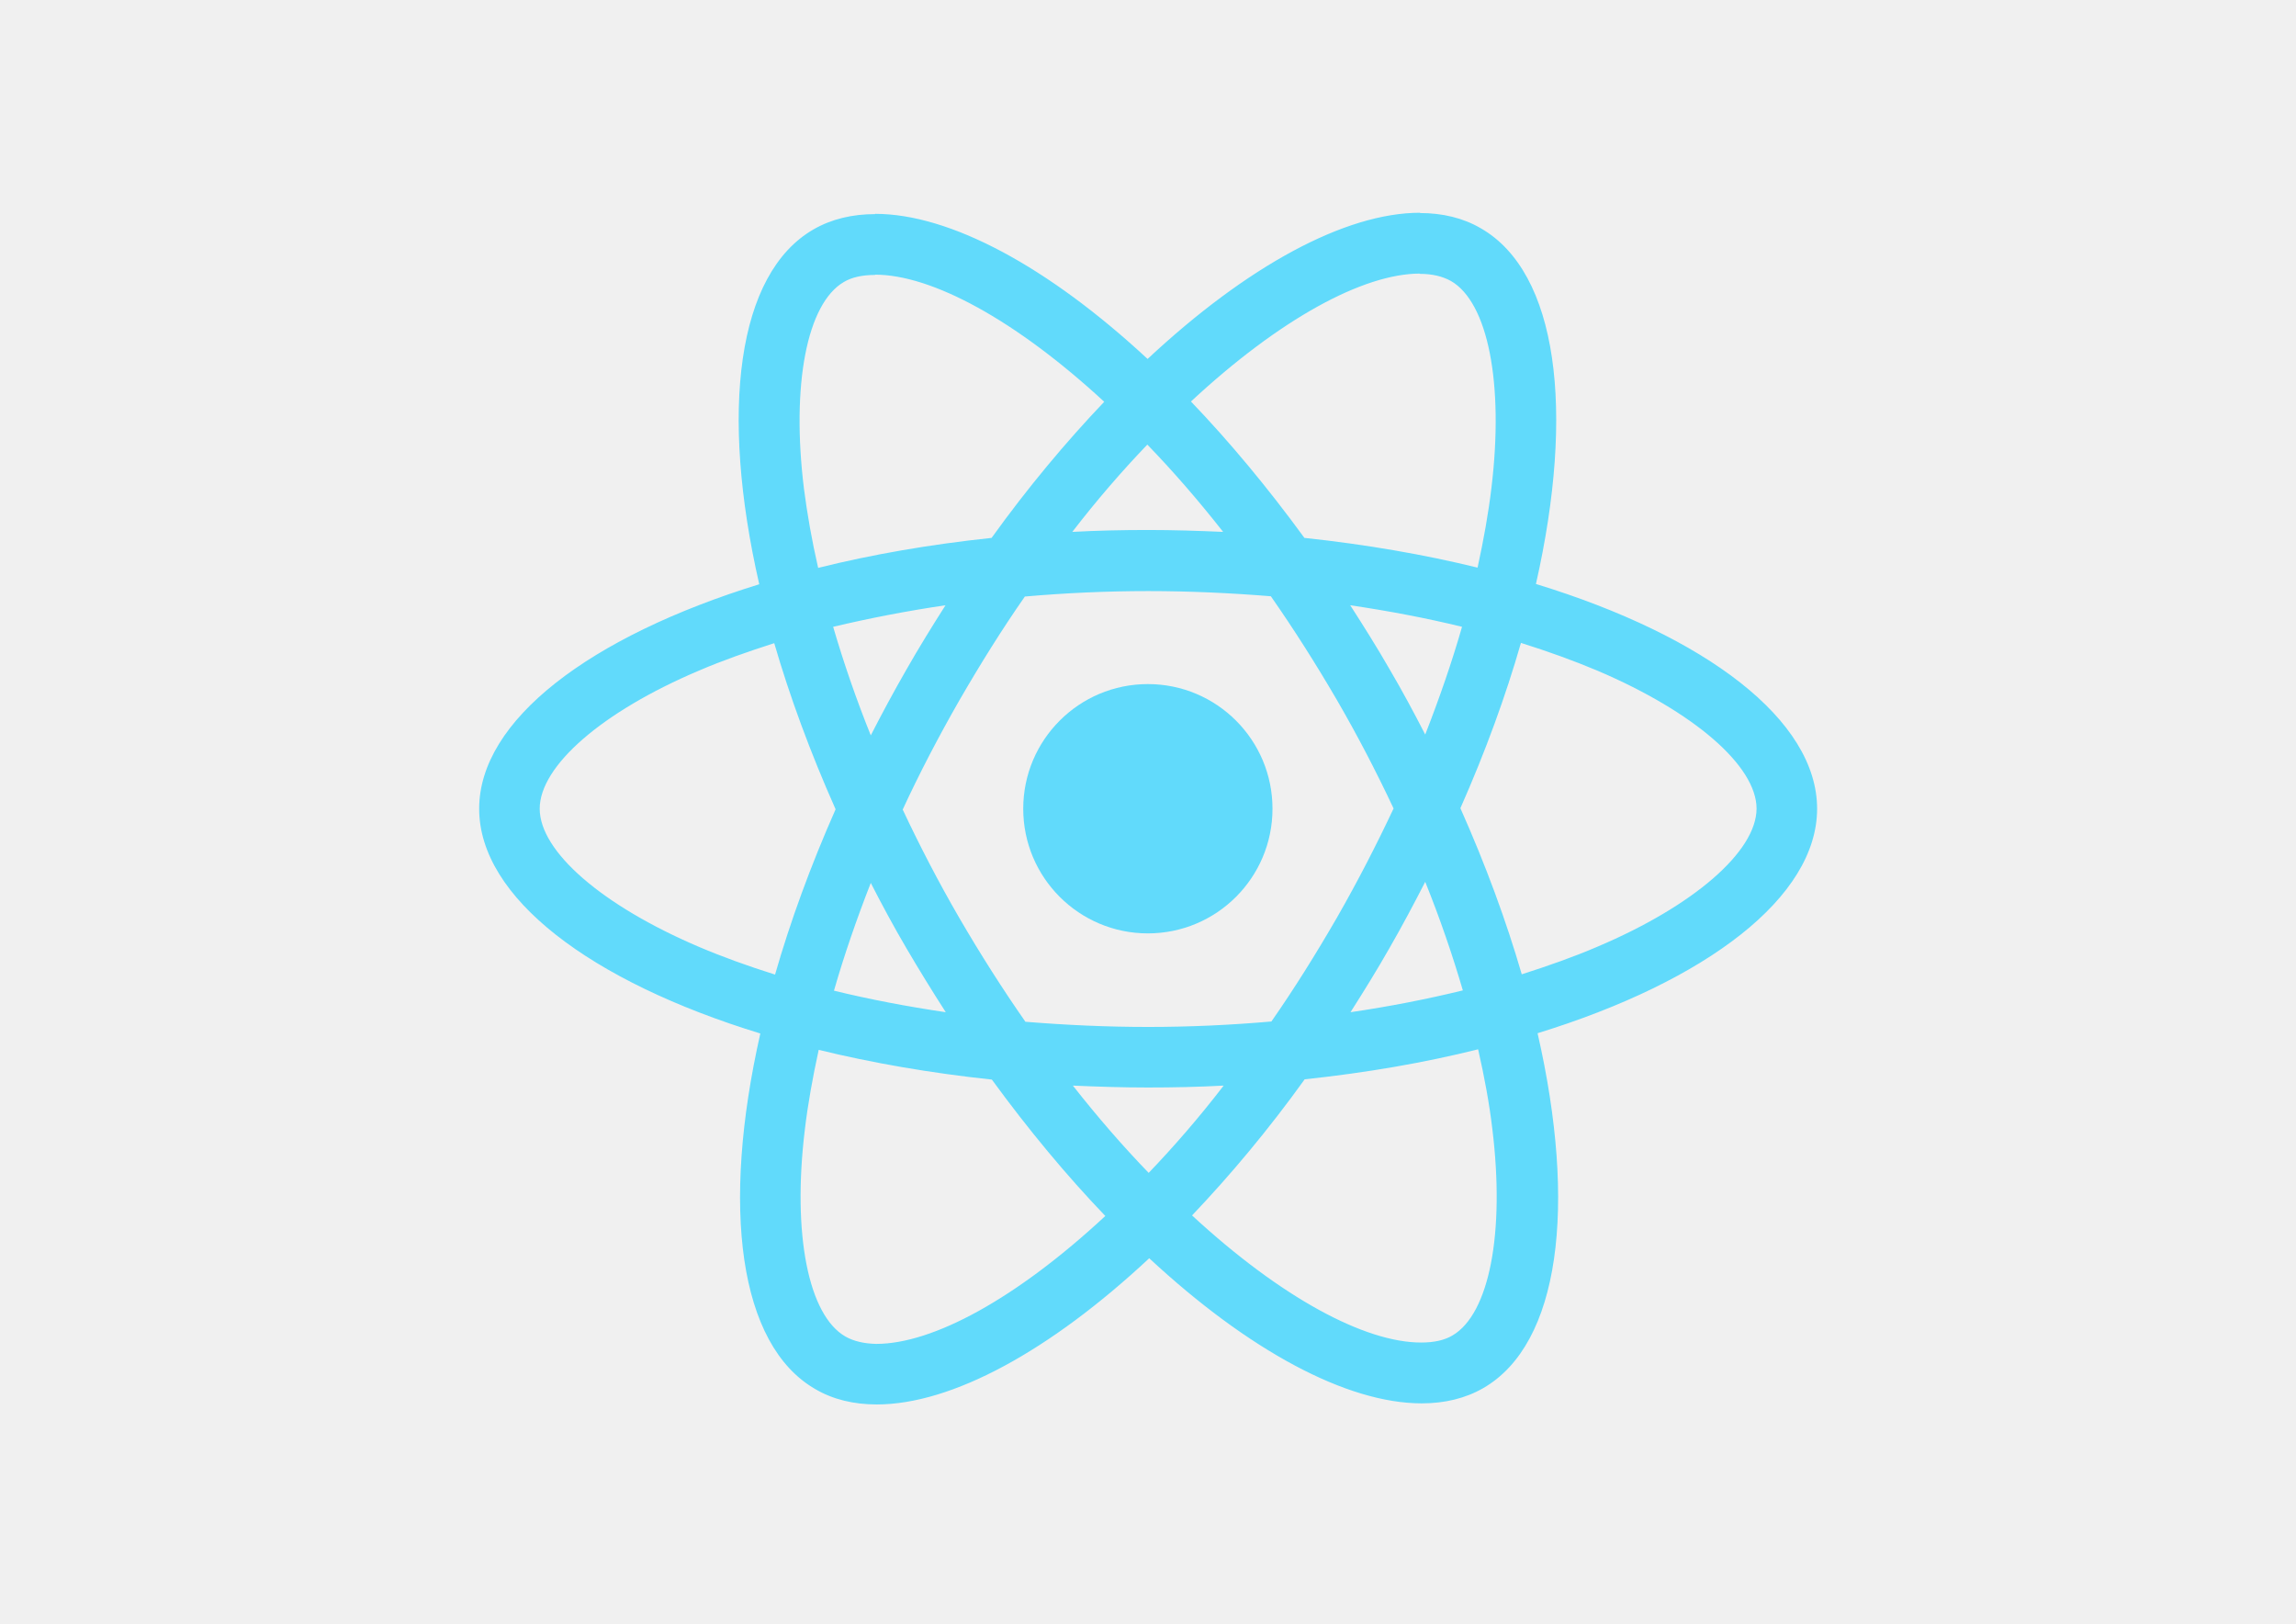
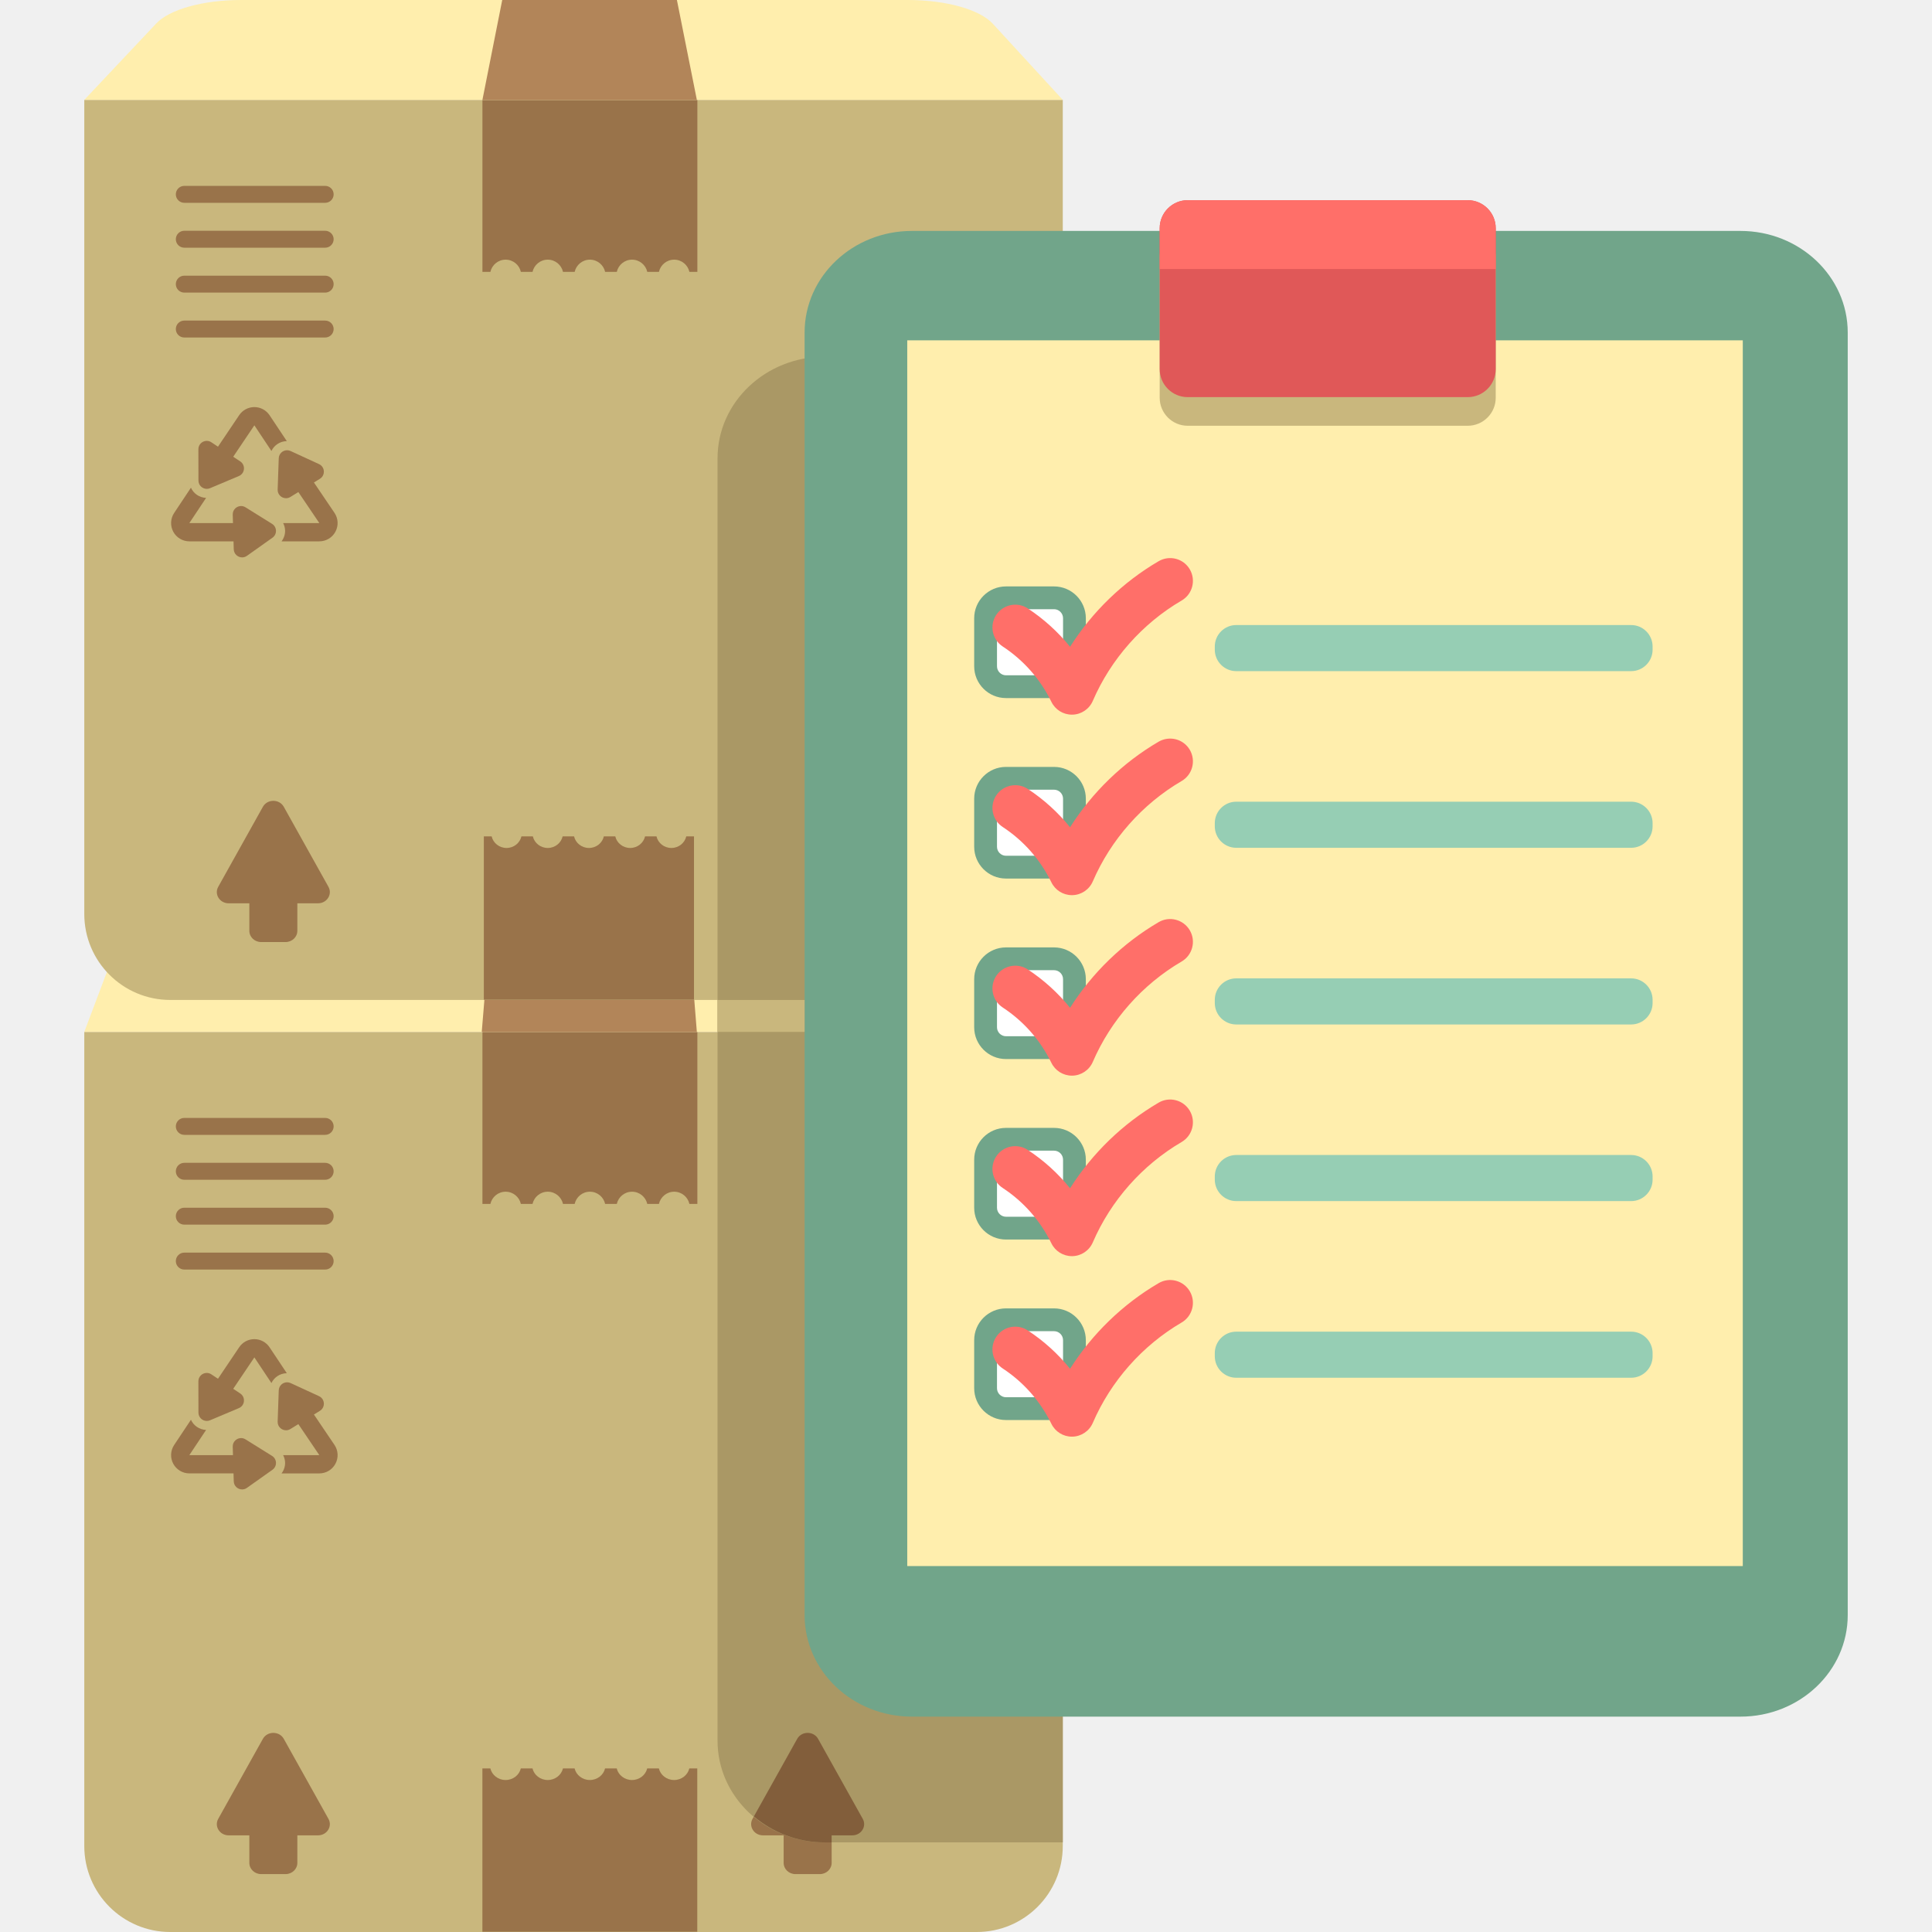
- <svg xmlns="http://www.w3.org/2000/svg" viewBox="0 0 841.9 595.3">
-   <g fill="#61DAFB">
-     <path d="M666.3 296.5c0-32.5-40.7-63.3-103.1-82.4 14.4-63.6 8-114.2-20.2-130.4-6.5-3.8-14.1-5.6-22.4-5.6v22.3c4.6 0 8.3.9 11.4 2.6 13.6 7.8 19.5 37.5 14.9 75.7-1.1 9.4-2.9 19.3-5.1 29.4-19.6-4.8-41-8.5-63.5-10.9-13.5-18.5-27.5-35.3-41.6-50 32.6-30.3 63.2-46.9 84-46.9V78c-27.5 0-63.5 19.6-99.9 53.6-36.4-33.8-72.4-53.2-99.9-53.2v22.3c20.7 0 51.4 16.5 84 46.6-14 14.7-28 31.4-41.3 49.9-22.6 2.4-44 6.1-63.6 11-2.3-10-4-19.7-5.2-29-4.7-38.2 1.1-67.9 14.6-75.8 3-1.8 6.9-2.6 11.5-2.6V78.5c-8.4 0-16 1.8-22.6 5.6-28.1 16.2-34.4 66.7-19.9 130.1-62.2 19.2-102.7 49.9-102.7 82.3 0 32.5 40.7 63.3 103.1 82.4-14.4 63.6-8 114.2 20.2 130.4 6.5 3.8 14.1 5.6 22.5 5.6 27.5 0 63.5-19.6 99.9-53.6 36.4 33.8 72.4 53.2 99.9 53.2 8.4 0 16-1.8 22.6-5.6 28.1-16.2 34.4-66.7 19.9-130.1 62-19.1 102.5-49.9 102.5-82.3zm-130.2-66.7c-3.7 12.9-8.3 26.2-13.5 39.5-4.1-8-8.4-16-13.1-24-4.6-8-9.5-15.8-14.4-23.4 14.2 2.1 27.9 4.7 41 7.9zm-45.8 106.5c-7.8 13.5-15.8 26.3-24.1 38.2-14.9 1.3-30 2-45.2 2-15.1 0-30.2-.7-45-1.9-8.3-11.9-16.4-24.6-24.2-38-7.6-13.1-14.5-26.4-20.8-39.8 6.2-13.4 13.2-26.8 20.7-39.9 7.8-13.5 15.8-26.3 24.1-38.2 14.9-1.3 30-2 45.2-2 15.1 0 30.2.7 45 1.9 8.3 11.9 16.4 24.6 24.2 38 7.6 13.1 14.5 26.4 20.8 39.8-6.3 13.4-13.2 26.8-20.7 39.9zm32.3-13c5.4 13.4 10 26.8 13.8 39.8-13.1 3.2-26.9 5.9-41.2 8 4.9-7.7 9.8-15.6 14.4-23.7 4.6-8 8.9-16.1 13-24.1zM421.2 430c-9.3-9.6-18.6-20.3-27.8-32 9 .4 18.2.7 27.5.7 9.4 0 18.7-.2 27.8-.7-9 11.7-18.3 22.4-27.5 32zm-74.4-58.9c-14.2-2.1-27.9-4.7-41-7.9 3.7-12.9 8.3-26.2 13.5-39.5 4.1 8 8.4 16 13.1 24 4.7 8 9.5 15.8 14.4 23.4zM420.7 163c9.3 9.6 18.6 20.3 27.8 32-9-.4-18.2-.7-27.5-.7-9.4 0-18.7.2-27.8.7 9-11.7 18.3-22.4 27.5-32zm-74 58.9c-4.9 7.7-9.8 15.6-14.4 23.7-4.6 8-8.9 16-13 24-5.4-13.4-10-26.8-13.8-39.8 13.1-3.1 26.9-5.8 41.2-7.9zm-90.5 125.2c-35.4-15.1-58.3-34.9-58.3-50.6 0-15.7 22.9-35.6 58.3-50.6 8.6-3.7 18-7 27.7-10.1 5.7 19.6 13.2 40 22.5 60.9-9.2 20.8-16.6 41.1-22.2 60.6-9.9-3.1-19.3-6.5-28-10.2zM310 490c-13.6-7.8-19.5-37.5-14.9-75.7 1.1-9.4 2.9-19.3 5.1-29.4 19.6 4.8 41 8.5 63.5 10.9 13.5 18.5 27.5 35.3 41.6 50-32.6 30.3-63.2 46.9-84 46.9-4.5-.1-8.3-1-11.3-2.7zm237.2-76.2c4.7 38.2-1.1 67.9-14.6 75.8-3 1.8-6.9 2.6-11.5 2.6-20.7 0-51.4-16.5-84-46.6 14-14.7 28-31.4 41.3-49.9 22.6-2.4 44-6.1 63.6-11 2.3 10.1 4.1 19.8 5.2 29.1zm38.5-66.7c-8.6 3.7-18 7-27.7 10.1-5.7-19.6-13.2-40-22.5-60.9 9.2-20.8 16.6-41.1 22.2-60.6 9.9 3.1 19.3 6.5 28.1 10.2 35.4 15.1 58.3 34.9 58.3 50.6-.1 15.7-23 35.6-58.4 50.6zM320.8 78.4z" />
-     <circle cx="420.9" cy="296.5" r="45.7" />
-     <path d="M520.5 78.1z" />
+ <svg xmlns="http://www.w3.org/2000/svg" version="1.1" id="ecommerce_1_" x="0px" y="0px" viewBox="0 0 115 115" style="enable-background:new 0 0 115 115;" xml:space="preserve">
+   <style type="text/css">
+ 	.st0{fill:#FFEEAD;}
+ 	.st1{fill:#C9B77D;}
+ 	.st2{fill:#99734A;}
+ 	.st3{fill:#FF6F69;}
+ 	.st4{fill:#96CEB4;}
+ 	.st5{fill:none;}
+ 	.st6{fill:#AA9865;}
+ 	.st7{fill:#71A58A;}
+ 	.st8{fill:#FFCC5C;}
+ 	.st9{fill:#825E3B;}
+ 	.st10{fill:#639376;}
+ 	.st11{fill:#E05858;}
+ 	.st12{fill:#C1821E;}
+ 	.st13{fill:#D6A041;}
+ 	.st14{fill:#B28559;}
+ 	.st15{fill:#BF4343;}
+ 	.st16{fill:#D3C089;}
+ 	.st17{fill:#7C5C3C;}
+ 	.st18{fill:#FDCC5C;}
+ 	.st19{fill:#FFFFFF;}
+ </style>
+   <g id="inventory_management_1_">
+     <g>
+       <g>
+         <g>
+           <path class="st1" d="M5.017,61.423v48.459c0,2.827,2.292,5.118,5.118,5.118h48.007c2.827,0,5.118-2.291,5.118-5.118V61.423      H5.017z" />
+         </g>
+       </g>
+       <g>
+         <g>
+           <g>
+             <path class="st2" d="M19.551,108.266l-2.659-4.763c-0.264-0.474-0.979-0.474-1.244,0l-2.659,4.763       c-0.248,0.445,0.091,0.981,0.622,0.981h1.231v1.639c0,0.369,0.315,0.668,0.704,0.668h1.449c0.389,0,0.704-0.299,0.704-0.668       v-1.639h1.231C19.46,109.247,19.8,108.711,19.551,108.266z" />
+           </g>
+         </g>
+         <g>
+           <g>
+             <path class="st2" d="M51.355,108.266l-2.659-4.763c-0.264-0.474-0.979-0.474-1.244,0l-2.659,4.763       c-0.248,0.445,0.091,0.981,0.622,0.981h1.231v1.639c0,0.369,0.315,0.668,0.704,0.668h1.449c0.389,0,0.704-0.299,0.704-0.668       v-1.639h1.231C51.264,109.247,51.603,108.711,51.355,108.266z" />
+           </g>
+         </g>
+       </g>
+       <g>
+         <g>
+           <path class="st2" d="M28.716,61.423v10.24h0.474c0.093-0.416,0.463-0.728,0.907-0.728s0.814,0.312,0.907,0.728h0.694      c0.093-0.416,0.463-0.728,0.907-0.728s0.814,0.312,0.907,0.728h0.694c0.093-0.416,0.463-0.728,0.907-0.728      c0.444,0,0.814,0.312,0.907,0.728h0.694c0.093-0.416,0.463-0.728,0.907-0.728c0.444,0,0.814,0.312,0.907,0.728h0.694      c0.093-0.416,0.463-0.728,0.907-0.728c0.444,0,0.814,0.312,0.907,0.728h0.474v-10.24H28.716z" />
+         </g>
+       </g>
+       <g>
+         <g>
+           <path class="st0" d="M59.095,50.109c-0.779-2.117-2.796-3.524-5.052-3.524H14.339c-2.256,0-4.273,1.407-5.052,3.524      l-4.27,11.313H63.26L59.095,50.109z" />
+         </g>
+       </g>
+       <g>
+         <g>
+           <polygon class="st14" points="40.292,46.586 29.895,46.586 28.676,61.423 41.479,61.423     " />
+         </g>
+       </g>
+       <g>
+         <g>
+           <path class="st2" d="M41.031,105.262c-0.093,0.395-0.463,0.691-0.906,0.691c-0.444,0-0.814-0.296-0.907-0.691h-0.694      c-0.093,0.395-0.463,0.691-0.907,0.691c-0.444,0-0.814-0.296-0.907-0.691h-0.694c-0.093,0.395-0.463,0.691-0.907,0.691      c-0.444,0-0.814-0.296-0.907-0.691H33.51c-0.093,0.395-0.463,0.691-0.907,0.691c-0.444,0-0.814-0.296-0.907-0.691h-0.694      c-0.093,0.395-0.463,0.691-0.907,0.691c-0.444,0-0.814-0.296-0.907-0.691h-0.474v9.722h12.79v-9.722H41.031z" />
+         </g>
+       </g>
+       <g>
+         <g>
+           <path class="st2" d="M19.355,66.543H10.97c-0.279,0-0.504,0.226-0.504,0.504s0.226,0.504,0.504,0.504h8.386      c0.279,0,0.504-0.226,0.504-0.504S19.634,66.543,19.355,66.543z" />
+         </g>
+       </g>
+       <g>
+         <g>
+           <path class="st2" d="M19.355,69.216H10.97c-0.279,0-0.504,0.226-0.504,0.504c0,0.278,0.226,0.504,0.504,0.504h8.386      c0.279,0,0.504-0.226,0.504-0.504C19.86,69.441,19.634,69.216,19.355,69.216z" />
+         </g>
+       </g>
+       <g>
+         <g>
+           <path class="st2" d="M19.355,71.888H10.97c-0.279,0-0.504,0.226-0.504,0.504s0.226,0.504,0.504,0.504h8.386      c0.279,0,0.504-0.226,0.504-0.504S19.634,71.888,19.355,71.888z" />
+         </g>
+       </g>
+       <g>
+         <g>
+           <path class="st2" d="M19.355,74.561H10.97c-0.279,0-0.504,0.226-0.504,0.504c0,0.278,0.226,0.504,0.504,0.504h8.386      c0.279,0,0.504-0.226,0.504-0.504C19.86,74.787,19.634,74.561,19.355,74.561z" />
+         </g>
+       </g>
+       <g>
+         <g>
+           <g>
+             <path class="st2" d="M19.914,86.013l-1.228-1.815l0.355-0.219c0.338-0.208,0.308-0.709-0.053-0.875l-1.691-0.779       c-0.069-0.032-0.139-0.046-0.208-0.046c-0.256,0-0.487,0.201-0.497,0.481l-0.065,1.86c-0.01,0.299,0.233,0.516,0.498,0.516       c0.087,0,0.176-0.023,0.26-0.075l0.474-0.292l1.249,1.847h-2.154c0.068,0.134,0.111,0.281,0.116,0.436       c0.007,0.239-0.072,0.465-0.211,0.651h2.249c0.401,0,0.769-0.221,0.958-0.574C20.157,86.775,20.136,86.346,19.914,86.013z" />
+           </g>
+         </g>
+         <g>
+           <g>
+             <path class="st2" d="M16.045,80.196c-0.202-0.303-0.541-0.485-0.905-0.485c-0.364,0-0.704,0.182-0.905,0.485l-1.26,1.872       l-0.395-0.262c-0.087-0.057-0.181-0.084-0.273-0.084c-0.259,0-0.499,0.206-0.499,0.499l0.004,1.862       c0,0.286,0.235,0.497,0.497,0.497c0.064,0,0.129-0.012,0.194-0.04l1.715-0.723c0.366-0.154,0.412-0.654,0.081-0.873       l-0.417-0.276l1.259-1.87l1.015,1.526c0.165-0.344,0.511-0.579,0.916-0.586L16.045,80.196z" />
+           </g>
+         </g>
+         <g>
+           <g>
+             <path class="st2" d="M16.193,86.66l-1.58-0.984c-0.084-0.052-0.174-0.076-0.262-0.076c-0.264,0-0.507,0.215-0.498,0.513       l0.015,0.501h-2.597l0.997-1.499c-0.402-0.016-0.745-0.257-0.903-0.605l-0.999,1.502c-0.222,0.334-0.242,0.763-0.053,1.116       c0.189,0.353,0.558,0.574,0.958,0.574H13.9l0.014,0.472c0.009,0.287,0.246,0.483,0.499,0.483c0.097,0,0.196-0.029,0.286-0.093       l1.518-1.077C16.508,87.282,16.495,86.848,16.193,86.66z" />
+           </g>
+         </g>
+       </g>
+     </g>
+     <g>
+       <g>
+         <g>
+           <path class="st1" d="M5.017,5.944v48.459c0,2.827,2.292,5.118,5.118,5.118h48.007c2.827,0,5.118-2.292,5.118-5.118V5.944H5.017z      " />
+         </g>
+       </g>
+       <g>
+         <g>
+           <g>
+             <path class="st2" d="M19.551,52.787l-2.659-4.763c-0.264-0.474-0.979-0.474-1.244,0l-2.659,4.763       c-0.248,0.445,0.091,0.981,0.622,0.981h1.231v1.639c0,0.369,0.315,0.668,0.704,0.668h1.449c0.389,0,0.704-0.299,0.704-0.668       v-1.639h1.231C19.46,53.768,19.8,53.232,19.551,52.787z" />
+           </g>
+         </g>
+         <g>
+           <g>
+             <path class="st2" d="M51.355,52.787l-2.659-4.763c-0.264-0.474-0.979-0.474-1.244,0l-2.659,4.763       c-0.248,0.445,0.091,0.981,0.622,0.981h1.231v1.639c0,0.369,0.315,0.668,0.704,0.668h1.449c0.389,0,0.704-0.299,0.704-0.668       v-1.639h1.231C51.264,53.768,51.603,53.232,51.355,52.787z" />
+           </g>
+         </g>
+       </g>
+       <g>
+         <g>
+           <path class="st2" d="M28.716,5.944v10.24h0.474c0.093-0.416,0.463-0.728,0.907-0.728s0.814,0.312,0.907,0.728h0.694      c0.093-0.416,0.463-0.728,0.907-0.728s0.814,0.312,0.907,0.728h0.694c0.093-0.416,0.463-0.728,0.907-0.728      c0.444,0,0.814,0.312,0.907,0.728h0.694c0.093-0.416,0.463-0.728,0.907-0.728c0.444,0,0.814,0.312,0.907,0.728h0.694      c0.093-0.416,0.463-0.728,0.907-0.728c0.444,0,0.814,0.312,0.907,0.728h0.474V5.944H28.716z" />
+         </g>
+       </g>
+       <g>
+         <g>
+           <path class="st0" d="M59.095,1.412C58.316,0.563,56.299,0,54.043,0H14.339c-2.256,0-4.273,0.563-5.052,1.412l-4.27,4.533H63.26      L59.095,1.412z" />
+         </g>
+       </g>
+       <g>
+         <g>
+           <polygon class="st14" points="40.292,0 29.895,0 28.716,5.944 41.479,5.944     " />
+         </g>
+       </g>
+       <g>
+         <g>
+           <path class="st2" d="M40.85,49.783c-0.091,0.395-0.452,0.691-0.887,0.691c-0.434,0-0.796-0.296-0.887-0.691h-0.679      c-0.091,0.395-0.452,0.691-0.887,0.691c-0.434,0-0.796-0.296-0.887-0.691h-0.679c-0.09,0.395-0.452,0.691-0.887,0.691      s-0.796-0.296-0.887-0.691h-0.679c-0.091,0.395-0.452,0.691-0.887,0.691c-0.434,0-0.796-0.296-0.887-0.691h-0.679      c-0.09,0.395-0.452,0.691-0.887,0.691c-0.434,0-0.796-0.296-0.887-0.691h-0.464v9.722h12.509v-9.722H40.85z" />
+         </g>
+       </g>
+       <g>
+         <g>
+           <path class="st2" d="M19.355,11.064H10.97c-0.279,0-0.504,0.226-0.504,0.504s0.226,0.504,0.504,0.504h8.386      c0.279,0,0.504-0.226,0.504-0.504S19.634,11.064,19.355,11.064z" />
+         </g>
+       </g>
+       <g>
+         <g>
+           <path class="st2" d="M19.355,13.736H10.97c-0.279,0-0.504,0.226-0.504,0.504c0,0.279,0.226,0.504,0.504,0.504h8.386      c0.279,0,0.504-0.226,0.504-0.504C19.86,13.962,19.634,13.736,19.355,13.736z" />
+         </g>
+       </g>
+       <g>
+         <g>
+           <path class="st2" d="M19.355,16.409H10.97c-0.279,0-0.504,0.226-0.504,0.504c0,0.278,0.226,0.504,0.504,0.504h8.386      c0.279,0,0.504-0.226,0.504-0.504C19.86,16.635,19.634,16.409,19.355,16.409z" />
+         </g>
+       </g>
+       <g>
+         <g>
+           <path class="st2" d="M19.355,19.082H10.97c-0.279,0-0.504,0.226-0.504,0.504s0.226,0.504,0.504,0.504h8.386      c0.279,0,0.504-0.226,0.504-0.504S19.634,19.082,19.355,19.082z" />
+         </g>
+       </g>
+       <g>
+         <g>
+           <g>
+             <path class="st2" d="M19.914,30.534l-1.228-1.815l0.355-0.219c0.338-0.208,0.308-0.709-0.053-0.875l-1.691-0.779       c-0.069-0.032-0.139-0.046-0.208-0.046c-0.256,0-0.487,0.201-0.497,0.481l-0.065,1.86c-0.01,0.299,0.233,0.515,0.498,0.515       c0.087,0,0.176-0.023,0.26-0.075l0.474-0.292l1.249,1.847h-2.154c0.068,0.134,0.111,0.281,0.116,0.436       c0.007,0.239-0.072,0.465-0.211,0.651h2.249c0.401,0,0.769-0.22,0.958-0.574C20.157,31.296,20.136,30.867,19.914,30.534z" />
+           </g>
+         </g>
+         <g>
+           <g>
+             <path class="st2" d="M16.045,24.716c-0.202-0.303-0.541-0.485-0.905-0.485c-0.364,0-0.704,0.182-0.905,0.485l-1.26,1.872       l-0.395-0.262c-0.087-0.058-0.181-0.084-0.273-0.084c-0.259,0-0.499,0.206-0.499,0.499l0.004,1.861       c0,0.286,0.235,0.497,0.497,0.497c0.064,0,0.129-0.012,0.194-0.04l1.715-0.723c0.366-0.154,0.412-0.654,0.081-0.873       l-0.417-0.276l1.259-1.87l1.015,1.526c0.165-0.344,0.511-0.579,0.916-0.586L16.045,24.716z" />
+           </g>
+         </g>
+         <g>
+           <g>
+             <path class="st2" d="M16.193,31.181l-1.58-0.984c-0.084-0.052-0.174-0.076-0.262-0.076c-0.264,0-0.507,0.215-0.498,0.513       l0.015,0.501h-2.597l0.997-1.499c-0.402-0.016-0.745-0.257-0.903-0.605l-0.999,1.502c-0.222,0.334-0.242,0.762-0.053,1.116       c0.189,0.353,0.558,0.574,0.958,0.574H13.9l0.014,0.472c0.009,0.287,0.246,0.483,0.499,0.483c0.097,0,0.196-0.029,0.286-0.093       l1.518-1.077C16.508,31.803,16.495,31.369,16.193,31.181z" />
+           </g>
+         </g>
+       </g>
+     </g>
+     <g>
+       <g>
+         <path class="st6" d="M63.26,21.23H49.099c-3.528,0-6.388,2.708-6.388,6.048v76.339c0,3.34,2.86,6.048,6.388,6.048H63.26V61.423     l-1.328-3.608c0.817-0.907,1.328-2.096,1.328-3.412V21.23z" />
+       </g>
+     </g>
+     <g>
+       <g>
+         <path class="st9" d="M51.355,108.266l-2.659-4.763c-0.264-0.474-0.979-0.474-1.244,0l-2.579,4.619     c1.128,0.949,2.597,1.544,4.226,1.544h0.403v-0.419h1.231C51.264,109.247,51.603,108.711,51.355,108.266z" />
+       </g>
+     </g>
+     <g>
+       <g>
+         <g>
+           <path class="st7" d="M103.596,13.746H54.281c-3.528,0-6.388,2.708-6.388,6.048v76.339c0,3.34,2.86,6.048,6.388,6.048h49.315      c3.528,0,6.388-2.708,6.388-6.048V19.795C109.983,16.454,107.124,13.746,103.596,13.746z" />
+         </g>
+       </g>
+       <g>
+         <g>
+           <rect x="54.003" y="20.258" class="st0" width="49.734" height="72.96" />
+         </g>
+       </g>
+       <g>
+         <g>
+           <g>
+             <g>
+               <g>
+                 <path class="st19" d="M62.74,35.584h-2.86c-0.671,0-1.215,0.544-1.215,1.215v2.86c0,0.671,0.544,1.215,1.215,1.215h2.86         c0.671,0,1.215-0.544,1.215-1.215v-2.86C63.955,36.128,63.411,35.584,62.74,35.584z" />
+               </g>
+             </g>
+             <g>
+               <g>
+                 <g>
+                   <path class="st7" d="M62.74,34.906h-2.86c-1.044,0-1.893,0.849-1.893,1.893v2.86c0,1.044,0.849,1.893,1.893,1.893h2.86          c1.044,0,1.893-0.849,1.893-1.893v-2.86C64.633,35.755,63.784,34.906,62.74,34.906z M63.277,39.659          c0,0.295-0.241,0.537-0.536,0.537h-2.86c-0.295,0-0.536-0.241-0.536-0.537v-2.86c0-0.295,0.241-0.537,0.536-0.537h2.86          c0.295,0,0.536,0.241,0.536,0.537V39.659z" />
+                 </g>
+               </g>
+             </g>
+           </g>
+           <g>
+             <g>
+               <path class="st3" d="M70.822,33.891c-0.376-0.646-1.204-0.864-1.856-0.486c-2.133,1.246-3.95,3.012-5.272,5.094        c-0.713-0.883-1.563-1.656-2.519-2.284c-0.623-0.411-1.465-0.234-1.878,0.389c-0.411,0.627-0.237,1.468,0.389,1.878        c1.245,0.817,2.247,1.955,2.897,3.294c0.228,0.468,0.702,0.763,1.22,0.763h0.03c0.531-0.012,1.005-0.333,1.215-0.82        c1.073-2.486,2.95-4.608,5.288-5.974C70.982,35.369,71.199,34.538,70.822,33.891z" />
+             </g>
+           </g>
+         </g>
+         <g>
+           <g>
+             <g>
+               <g>
+                 <path class="st19" d="M62.74,46.328h-2.86c-0.671,0-1.215,0.544-1.215,1.215v2.86c0,0.671,0.544,1.215,1.215,1.215h2.86         c0.671,0,1.215-0.544,1.215-1.215v-2.86C63.955,46.871,63.411,46.328,62.74,46.328z" />
+               </g>
+             </g>
+             <g>
+               <g>
+                 <g>
+                   <path class="st7" d="M62.74,45.649h-2.86c-1.044,0-1.893,0.849-1.893,1.893v2.86c0,1.044,0.849,1.893,1.893,1.893h2.86          c1.044,0,1.893-0.849,1.893-1.893v-2.86C64.633,46.498,63.784,45.649,62.74,45.649z M63.277,50.402          c0,0.295-0.241,0.536-0.536,0.536h-2.86c-0.295,0-0.536-0.241-0.536-0.536v-2.86c0-0.295,0.241-0.536,0.536-0.536h2.86          c0.295,0,0.536,0.241,0.536,0.536V50.402z" />
+                 </g>
+               </g>
+             </g>
+           </g>
+           <g>
+             <g>
+               <path class="st3" d="M70.822,44.634c-0.376-0.645-1.204-0.862-1.856-0.486c-2.133,1.246-3.95,3.012-5.272,5.094        c-0.713-0.883-1.563-1.656-2.519-2.283c-0.623-0.409-1.465-0.234-1.878,0.389c-0.411,0.627-0.237,1.468,0.389,1.878        c1.245,0.817,2.247,1.955,2.897,3.294c0.228,0.467,0.702,0.763,1.22,0.763h0.03c0.531-0.012,1.005-0.333,1.215-0.82        c1.073-2.486,2.95-4.608,5.288-5.974C70.982,46.112,71.199,45.282,70.822,44.634z" />
+             </g>
+           </g>
+         </g>
+         <g>
+           <g>
+             <g>
+               <g>
+                 <path class="st19" d="M62.74,57.071h-2.86c-0.671,0-1.215,0.544-1.215,1.215v2.86c0,0.671,0.544,1.215,1.215,1.215h2.86         c0.671,0,1.215-0.544,1.215-1.215v-2.86C63.955,57.615,63.411,57.071,62.74,57.071z" />
+               </g>
+             </g>
+             <g>
+               <g>
+                 <g>
+                   <path class="st7" d="M62.74,56.393h-2.86c-1.044,0-1.893,0.849-1.893,1.893v2.86c0,1.044,0.849,1.893,1.893,1.893h2.86          c1.044,0,1.893-0.849,1.893-1.893v-2.86C64.633,57.242,63.784,56.393,62.74,56.393z M63.277,61.145          c0,0.295-0.241,0.536-0.536,0.536h-2.86c-0.295,0-0.536-0.241-0.536-0.536v-2.86c0-0.295,0.241-0.536,0.536-0.536h2.86          c0.295,0,0.536,0.241,0.536,0.536V61.145z" />
+                 </g>
+               </g>
+             </g>
+           </g>
+           <g>
+             <g>
+               <path class="st3" d="M70.822,55.377c-0.38-0.649-1.213-0.864-1.856-0.486c-2.133,1.248-3.95,3.013-5.272,5.096        c-0.713-0.883-1.563-1.656-2.519-2.284c-0.623-0.409-1.465-0.236-1.878,0.389c-0.411,0.626-0.237,1.468,0.389,1.878        c1.245,0.817,2.247,1.955,2.897,3.294c0.228,0.467,0.702,0.763,1.22,0.763h0.03c0.531-0.012,1.005-0.333,1.215-0.82        c1.072-2.486,2.95-4.608,5.288-5.975C70.982,56.854,71.199,56.023,70.822,55.377z" />
+             </g>
+           </g>
+         </g>
+         <g>
+           <g>
+             <g>
+               <g>
+                 <path class="st19" d="M62.74,67.815h-2.86c-0.671,0-1.215,0.544-1.215,1.215v2.86c0,0.671,0.544,1.215,1.215,1.215h2.86         c0.671,0,1.215-0.544,1.215-1.215v-2.86C63.955,68.359,63.411,67.815,62.74,67.815z" />
+               </g>
+             </g>
+             <g>
+               <g>
+                 <g>
+                   <path class="st7" d="M62.74,67.136h-2.86c-1.044,0-1.893,0.849-1.893,1.893v2.86c0,1.044,0.849,1.893,1.893,1.893h2.86          c1.044,0,1.893-0.849,1.893-1.893v-2.86C64.633,67.985,63.784,67.136,62.74,67.136z M63.277,71.889          c0,0.295-0.241,0.536-0.536,0.536h-2.86c-0.295,0-0.536-0.241-0.536-0.536v-2.86c0-0.296,0.241-0.537,0.536-0.537h2.86          c0.295,0,0.536,0.241,0.536,0.537V71.889z" />
+                 </g>
+               </g>
+             </g>
+           </g>
+           <g>
+             <g>
+               <path class="st3" d="M70.822,66.12c-0.38-0.648-1.213-0.865-1.856-0.486c-2.133,1.248-3.95,3.013-5.272,5.096        c-0.714-0.885-1.563-1.657-2.521-2.284c-0.625-0.412-1.468-0.236-1.877,0.391c-0.411,0.627-0.236,1.466,0.391,1.877        c1.242,0.815,2.244,1.954,2.896,3.294c0.228,0.467,0.702,0.763,1.22,0.763h0.03c0.531-0.012,1.005-0.333,1.215-0.82        c1.072-2.486,2.95-4.608,5.288-5.975C70.982,67.597,71.199,66.767,70.822,66.12z" />
+             </g>
+           </g>
+         </g>
+         <g>
+           <g>
+             <g>
+               <g>
+                 <path class="st19" d="M62.74,78.559h-2.86c-0.671,0-1.215,0.544-1.215,1.215v2.86c0,0.671,0.544,1.215,1.215,1.215h2.86         c0.671,0,1.215-0.544,1.215-1.215v-2.86C63.955,79.102,63.411,78.559,62.74,78.559z" />
+               </g>
+             </g>
+             <g>
+               <g>
+                 <g>
+                   <path class="st7" d="M62.74,77.88h-2.86c-1.044,0-1.893,0.849-1.893,1.893v2.86c0,1.044,0.849,1.893,1.893,1.893h2.86          c1.044,0,1.893-0.849,1.893-1.893v-2.86C64.633,78.729,63.784,77.88,62.74,77.88z M63.277,82.633          c0,0.295-0.241,0.536-0.536,0.536h-2.86c-0.295,0-0.536-0.241-0.536-0.536v-2.86c0-0.295,0.241-0.536,0.536-0.536h2.86          c0.295,0,0.536,0.241,0.536,0.536V82.633z" />
+                 </g>
+               </g>
+             </g>
+           </g>
+           <g>
+             <g>
+               <path class="st3" d="M70.822,76.864c-0.38-0.649-1.213-0.865-1.856-0.486c-2.133,1.248-3.95,3.013-5.272,5.096        c-0.714-0.885-1.563-1.657-2.521-2.284c-0.625-0.411-1.468-0.236-1.877,0.391c-0.411,0.626-0.236,1.466,0.391,1.877        c1.242,0.815,2.244,1.954,2.896,3.294c0.228,0.468,0.702,0.763,1.22,0.763h0.03c0.531-0.012,1.005-0.333,1.215-0.82        c1.072-2.486,2.95-4.608,5.288-5.975C70.982,78.341,71.199,77.511,70.822,76.864z" />
+             </g>
+           </g>
+         </g>
+         <g>
+           <g>
+             <path class="st4" d="M97.094,37.205h-23.51c-0.701,0-1.275,0.574-1.275,1.275v0.194c0,0.701,0.574,1.275,1.275,1.275h23.51       c0.701,0,1.275-0.574,1.275-1.275V38.48C98.368,37.779,97.795,37.205,97.094,37.205z" />
+           </g>
+         </g>
+         <g>
+           <g>
+             <path class="st4" d="M97.094,47.72h-23.51c-0.701,0-1.275,0.574-1.275,1.275v0.194c0,0.701,0.574,1.275,1.275,1.275h23.51       c0.701,0,1.275-0.574,1.275-1.275v-0.194C98.368,48.294,97.795,47.72,97.094,47.72z" />
+           </g>
+         </g>
+         <g>
+           <g>
+             <path class="st4" d="M97.094,58.236h-23.51c-0.701,0-1.275,0.574-1.275,1.275v0.194c0,0.701,0.574,1.275,1.275,1.275h23.51       c0.701,0,1.275-0.574,1.275-1.275V59.51C98.368,58.809,97.795,58.236,97.094,58.236z" />
+           </g>
+         </g>
+         <g>
+           <g>
+             <path class="st4" d="M97.094,68.75h-23.51c-0.701,0-1.275,0.574-1.275,1.275v0.194c0,0.701,0.574,1.275,1.275,1.275h23.51       c0.701,0,1.275-0.574,1.275-1.275v-0.194C98.368,69.324,97.795,68.75,97.094,68.75z" />
+           </g>
+         </g>
+         <g>
+           <g>
+             <path class="st4" d="M97.094,79.265h-23.51c-0.701,0-1.275,0.574-1.275,1.275v0.194c0,0.701,0.574,1.275,1.275,1.275h23.51       c0.701,0,1.275-0.574,1.275-1.275V80.54C98.368,79.839,97.795,79.265,97.094,79.265z" />
+           </g>
+         </g>
+       </g>
+       <g>
+         <g>
+           <path class="st1" d="M87.363,13.62H70.697c-0.921,0-1.668,0.747-1.668,1.668v8.387c0,0.921,0.747,1.668,1.668,1.668h16.666      c0.921,0,1.668-0.747,1.668-1.668v-8.387C89.031,14.366,88.284,13.62,87.363,13.62z" />
+         </g>
+       </g>
+       <g>
+         <g>
+           <path class="st11" d="M87.363,11.916H70.697c-0.921,0-1.668,0.747-1.668,1.668v8.387c0,0.921,0.747,1.668,1.668,1.668h16.666      c0.921,0,1.668-0.747,1.668-1.668v-8.387C89.031,12.663,88.284,11.916,87.363,11.916z" />
+         </g>
+       </g>
+       <g>
+         <g>
+           <path class="st3" d="M87.363,11.916H70.697c-0.921,0-1.668,0.747-1.668,1.668v2.43h20.002v-2.43      C89.031,12.663,88.284,11.916,87.363,11.916z" />
+         </g>
+       </g>
+     </g>
+     <g>
+       <g>
+         <rect x="42.711" y="59.521" class="st1" width="5.182" height="1.902" />
+       </g>
+     </g>
  </g>
</svg>
